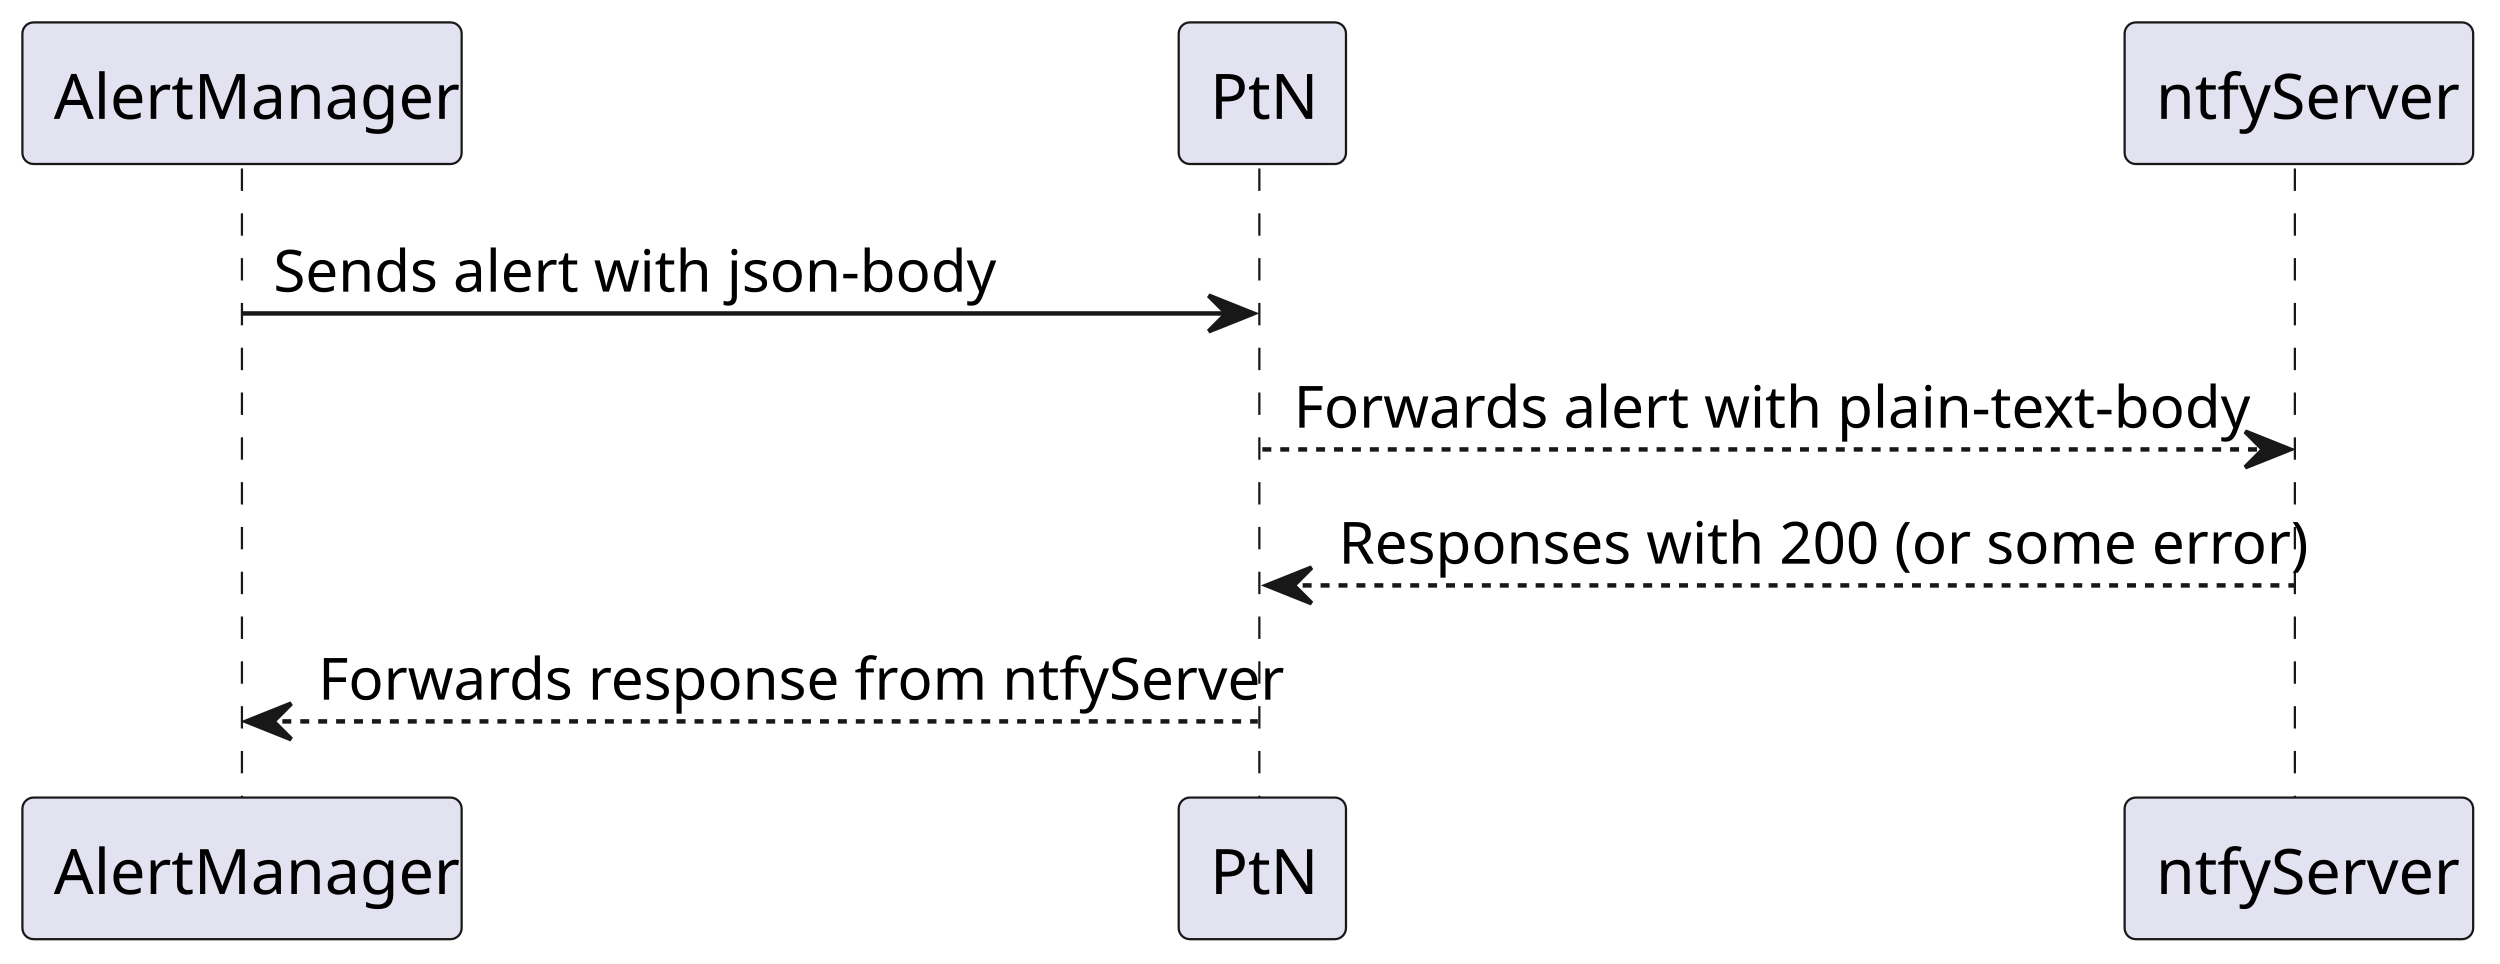
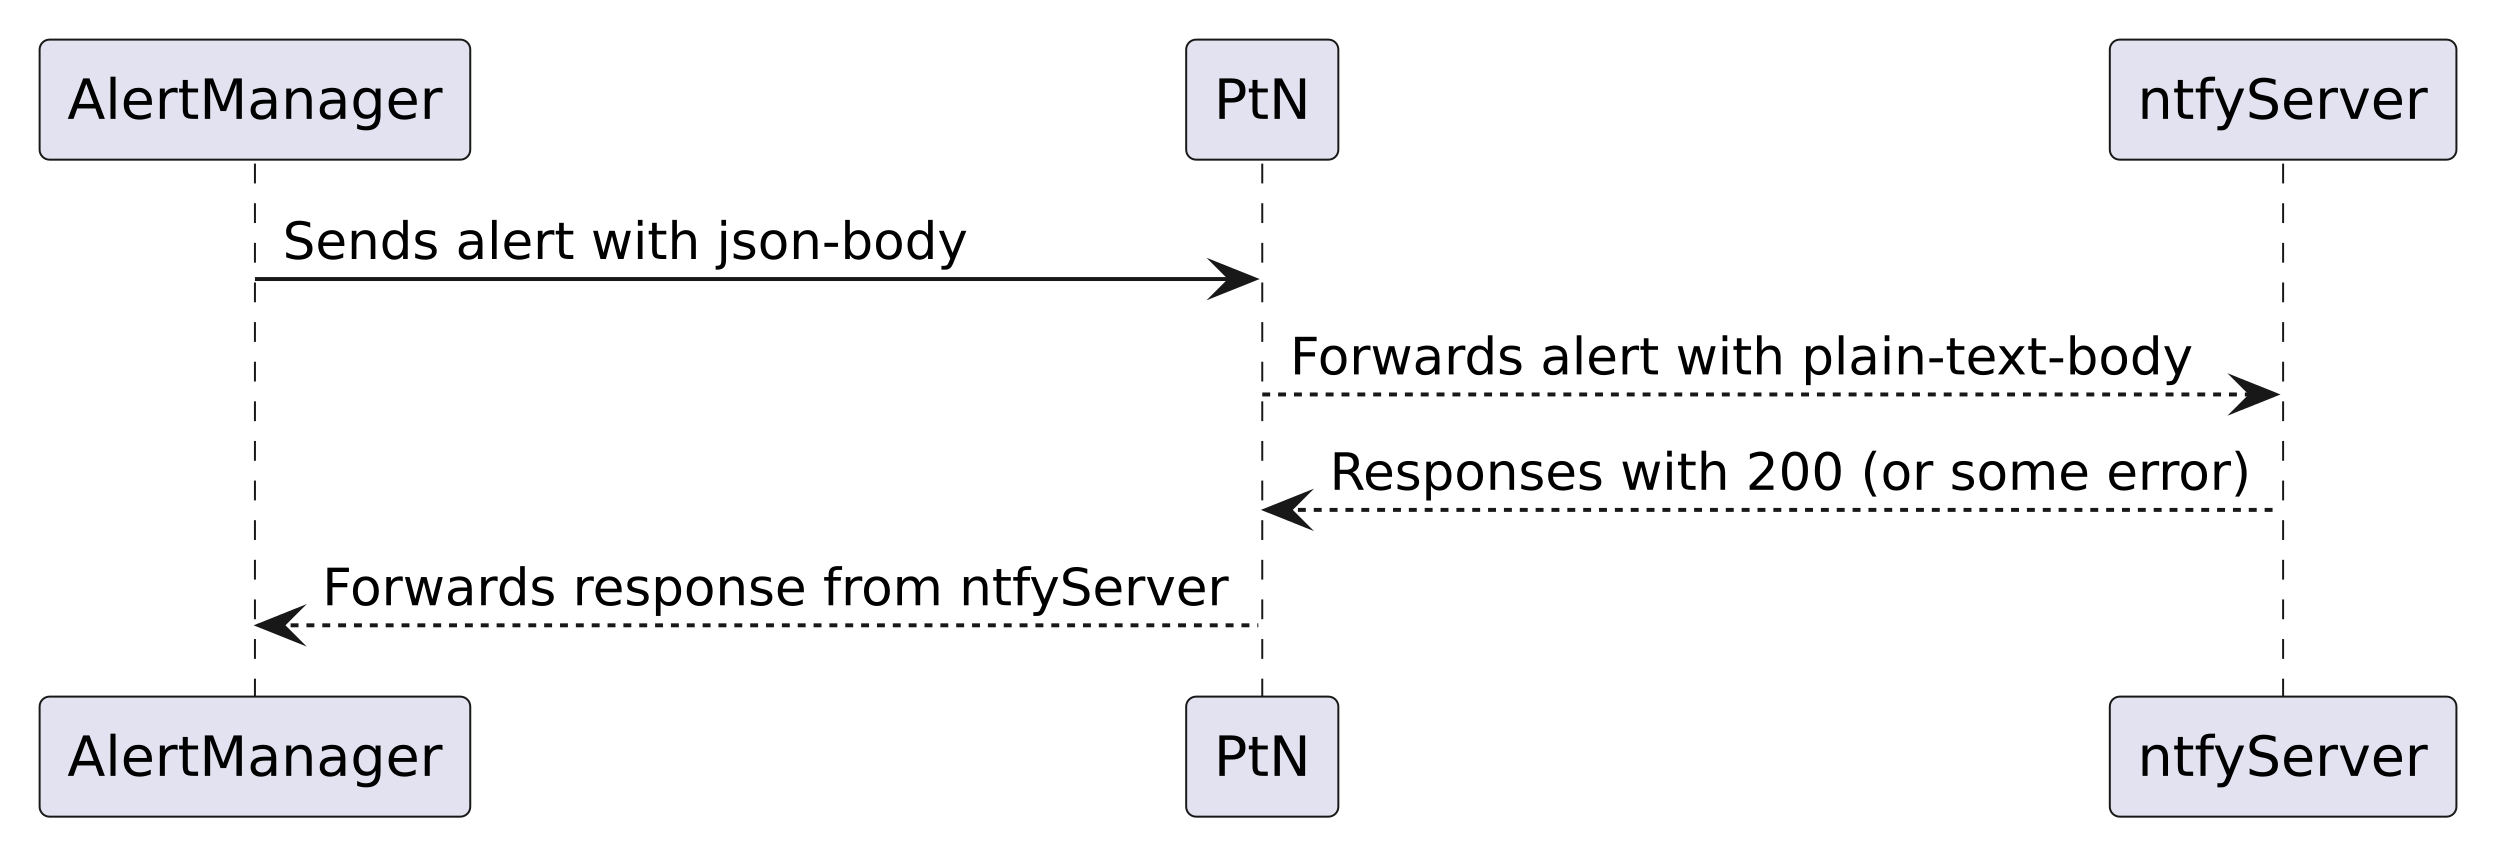
- <svg xmlns="http://www.w3.org/2000/svg" contentStyleType="text/css" data-diagram-type="SEQUENCE" height="215px" preserveAspectRatio="none" style="width:558px;height:215px;background:#FFFFFF;" version="1.1" viewBox="0 0 558 215" width="558px" zoomAndPan="magnify">
+ <svg xmlns="http://www.w3.org/2000/svg" version="1.1" data-diagram-type="SEQUENCE" style="width:631px;height:218px;background:#FFFFFF;" width="631px" height="218px" viewBox="0 0 631 218" zoomAndPan="magnify" preserveAspectRatio="none" contentStyleType="text/css">
  <defs />
-   <g>
+   <g font-family="sans-serif" lengthAdjust="spacing">
    <g>
-       <rect fill="#000000" fill-opacity="0" height="141.406" width="8" x="50.02" y="37.609" />
-       <line style="stroke:#181818;stroke-width:0.5;stroke-dasharray:5,5;" x1="54" x2="54" y1="37.609" y2="179.016" />
+       <rect x="60.846" y="41.297" width="8" height="134.531" fill="#000" fill-opacity="0" />
+       <line x1="64.346" y1="41.297" x2="64.346" y2="175.828" style="stroke:#181818;stroke-width:0.5;stroke-dasharray:5,5;" />
    </g>
    <g>
-       <rect fill="#000000" fill-opacity="0" height="141.406" width="8" x="277.755" y="37.609" />
-       <line style="stroke:#181818;stroke-width:0.5;stroke-dasharray:5,5;" x1="281.086" x2="281.086" y1="37.609" y2="179.016" />
+       <rect x="315.094" y="41.297" width="8" height="134.531" fill="#000" fill-opacity="0" />
+       <line x1="318.594" y1="41.297" x2="318.594" y2="175.828" style="stroke:#181818;stroke-width:0.5;stroke-dasharray:5,5;" />
    </g>
    <g>
-       <rect fill="#000000" fill-opacity="0" height="141.406" width="8" x="509.114" y="37.609" />
-       <line style="stroke:#181818;stroke-width:0.5;stroke-dasharray:5,5;" x1="512.214" x2="512.214" y1="37.609" y2="179.016" />
+       <rect x="572.758" y="41.297" width="8" height="134.531" fill="#000" fill-opacity="0" />
+       <line x1="576.258" y1="41.297" x2="576.258" y2="175.828" style="stroke:#181818;stroke-width:0.5;stroke-dasharray:5,5;" />
    </g>
-     <g class="participant participant-head" data-participant="AlertManager">
-       <rect fill="#E2E2F0" height="31.609" rx="2.5" ry="2.5" style="stroke:#181818;stroke-width:0.5;" width="98.041" x="5" y="5" />
-       <text fill="#000000" font-family="sans-serif" font-size="14" lengthAdjust="spacing" textLength="84.041" x="12" y="26.533">AlertManager</text>
-     </g>
-     <g class="participant participant-tail" data-participant="AlertManager">
-       <rect fill="#E2E2F0" height="31.609" rx="2.5" ry="2.5" style="stroke:#181818;stroke-width:0.5;" width="98.041" x="5" y="178.016" />
-       <text fill="#000000" font-family="sans-serif" font-size="14" lengthAdjust="spacing" textLength="84.041" x="12" y="199.549">AlertManager</text>
-     </g>
-     <g class="participant participant-head" data-participant="PtN">
-       <rect fill="#E2E2F0" height="31.609" rx="2.5" ry="2.5" style="stroke:#181818;stroke-width:0.5;" width="37.338" x="263.086" y="5" />
-       <text fill="#000000" font-family="sans-serif" font-size="14" lengthAdjust="spacing" textLength="23.338" x="270.086" y="26.533">PtN</text>
-     </g>
-     <g class="participant participant-tail" data-participant="PtN">
-       <rect fill="#E2E2F0" height="31.609" rx="2.5" ry="2.5" style="stroke:#181818;stroke-width:0.5;" width="37.338" x="263.086" y="178.016" />
-       <text fill="#000000" font-family="sans-serif" font-size="14" lengthAdjust="spacing" textLength="23.338" x="270.086" y="199.549">PtN</text>
-     </g>
-     <g class="participant participant-head" data-participant="ntfyServer">
-       <rect fill="#E2E2F0" height="31.609" rx="2.5" ry="2.5" style="stroke:#181818;stroke-width:0.5;" width="77.8" x="474.214" y="5" />
-       <text fill="#000000" font-family="sans-serif" font-size="14" lengthAdjust="spacing" textLength="63.8" x="481.214" y="26.533">ntfyServer</text>
-     </g>
-     <g class="participant participant-tail" data-participant="ntfyServer">
-       <rect fill="#E2E2F0" height="31.609" rx="2.5" ry="2.5" style="stroke:#181818;stroke-width:0.5;" width="77.8" x="474.214" y="178.016" />
-       <text fill="#000000" font-family="sans-serif" font-size="14" lengthAdjust="spacing" textLength="63.8" x="481.214" y="199.549">ntfyServer</text>
-     </g>
-     <g class="message" data-participant-1="AlertManager" data-participant-2="PtN">
-       <polygon fill="#181818" points="269.755,65.961,279.755,69.961,269.755,73.961,273.755,69.961" style="stroke:#181818;stroke-width:1;" />
-       <line style="stroke:#181818;stroke-width:1;" x1="54.02" x2="275.755" y1="69.961" y2="69.961" />
-       <text fill="#000000" font-family="sans-serif" font-size="13" lengthAdjust="spacing" textLength="152.471" x="61.02" y="65.105">Sends alert with json-body</text>
-     </g>
-     <g class="message" data-participant-1="PtN" data-participant-2="ntfyServer">
-       <polygon fill="#181818" points="501.114,96.312,511.114,100.312,501.114,104.312,505.114,100.312" style="stroke:#181818;stroke-width:1;" />
-       <line style="stroke:#181818;stroke-width:1;stroke-dasharray:2,2;" x1="281.755" x2="507.114" y1="100.312" y2="100.312" />
-       <text fill="#000000" font-family="sans-serif" font-size="13" lengthAdjust="spacing" textLength="198.688" x="288.755" y="95.456">Forwards alert with plain-text-body</text>
-     </g>
-     <g class="message" data-participant-1="ntfyServer" data-participant-2="PtN">
-       <polygon fill="#181818" points="292.755,126.664,282.755,130.664,292.755,134.664,288.755,130.664" style="stroke:#181818;stroke-width:1;" />
-       <line style="stroke:#181818;stroke-width:1;stroke-dasharray:2,2;" x1="286.755" x2="512.114" y1="130.664" y2="130.664" />
-       <text fill="#000000" font-family="sans-serif" font-size="13" lengthAdjust="spacing" textLength="207.359" x="298.755" y="125.808">Responses with 200 (or some error)</text>
-     </g>
-     <g class="message" data-participant-1="PtN" data-participant-2="AlertManager">
-       <polygon fill="#181818" points="65.02,157.016,55.02,161.016,65.02,165.016,61.02,161.016" style="stroke:#181818;stroke-width:1;" />
-       <line style="stroke:#181818;stroke-width:1;stroke-dasharray:2,2;" x1="59.02" x2="280.755" y1="161.016" y2="161.016" />
-       <text fill="#000000" font-family="sans-serif" font-size="13" lengthAdjust="spacing" textLength="203.734" x="71.02" y="156.159">Forwards response from ntfyServer</text>
-     </g>
+     <rect x="10" y="10" width="108.691" height="30.297" fill="#E2E2F0" style="stroke:#181818;stroke-width:0.5;" rx="2.5" ry="2.5" />
+     <text x="17" y="29.995" fill="#000" font-size="14" textLength="94.691" font-family="DejaVu Sans">AlertManager</text>
+     <rect x="299.392" y="10" width="38.404" height="30.297" fill="#E2E2F0" style="stroke:#181818;stroke-width:0.5;" rx="2.5" ry="2.5" />
+     <text x="306.392" y="29.995" fill="#000" font-size="14" textLength="24.404" font-family="DejaVu Sans">PtN</text>
+     <rect x="532.515" y="10" width="87.486" height="30.297" fill="#E2E2F0" style="stroke:#181818;stroke-width:0.5;" rx="2.5" ry="2.5" />
+     <text x="539.515" y="29.995" fill="#000" font-size="14" textLength="73.486" font-family="DejaVu Sans">ntfyServer</text>
+     <rect x="10" y="175.828" width="108.691" height="30.297" fill="#E2E2F0" style="stroke:#181818;stroke-width:0.5;" rx="2.5" ry="2.5" />
+     <text x="17" y="195.823" fill="#000" font-size="14" textLength="94.691" font-family="DejaVu Sans">AlertManager</text>
+     <rect x="299.392" y="175.828" width="38.404" height="30.297" fill="#E2E2F0" style="stroke:#181818;stroke-width:0.5;" rx="2.5" ry="2.5" />
+     <text x="306.392" y="195.823" fill="#000" font-size="14" textLength="24.404" font-family="DejaVu Sans">PtN</text>
+     <rect x="532.515" y="175.828" width="87.486" height="30.297" fill="#E2E2F0" style="stroke:#181818;stroke-width:0.5;" rx="2.5" ry="2.5" />
+     <text x="539.515" y="195.823" fill="#000" font-size="14" textLength="73.486" font-family="DejaVu Sans">ntfyServer</text>
+     <polygon points="306.594,66.43,316.594,70.43,306.594,74.43,310.594,70.43" fill="#181818" style="stroke:#181818;stroke-width:1;stroke-linejoin:miter;stroke-miterlimit:10;" />
+     <line x1="64.346" y1="70.43" x2="312.594" y2="70.43" style="stroke:#181818;stroke-width:1;" />
+     <text x="71.346" y="65.364" fill="#000" font-size="13" textLength="172.929" font-family="DejaVu Sans">Sends alert with json-body</text>
+     <polygon points="564.258,95.563,574.258,99.563,564.258,103.563,568.258,99.563" fill="#181818" style="stroke:#181818;stroke-width:1;stroke-linejoin:miter;stroke-miterlimit:10;" />
+     <line x1="318.594" y1="99.563" x2="570.258" y2="99.563" style="stroke:#181818;stroke-width:1;stroke-dasharray:2,2;" />
+     <text x="325.594" y="94.497" fill="#000" font-size="13" textLength="228.839" font-family="DejaVu Sans">Forwards alert with plain-text-body</text>
+     <polygon points="329.594,124.695,319.594,128.695,329.594,132.695,325.594,128.695" fill="#181818" style="stroke:#181818;stroke-width:1;stroke-linejoin:miter;stroke-miterlimit:10;" />
+     <line x1="323.594" y1="128.695" x2="575.258" y2="128.695" style="stroke:#181818;stroke-width:1;stroke-dasharray:2,2;" />
+     <text x="335.594" y="123.629" fill="#000" font-size="13" textLength="233.664" font-family="DejaVu Sans">Responses with 200 (or some error)</text>
+     <polygon points="75.346,153.828,65.346,157.828,75.346,161.828,71.346,157.828" fill="#181818" style="stroke:#181818;stroke-width:1;stroke-linejoin:miter;stroke-miterlimit:10;" />
+     <line x1="69.346" y1="157.828" x2="317.594" y2="157.828" style="stroke:#181818;stroke-width:1;stroke-dasharray:2,2;" />
+     <text x="81.346" y="152.762" fill="#000" font-size="13" textLength="230.249" font-family="DejaVu Sans">Forwards response from ntfyServer</text>
  </g>
</svg>
